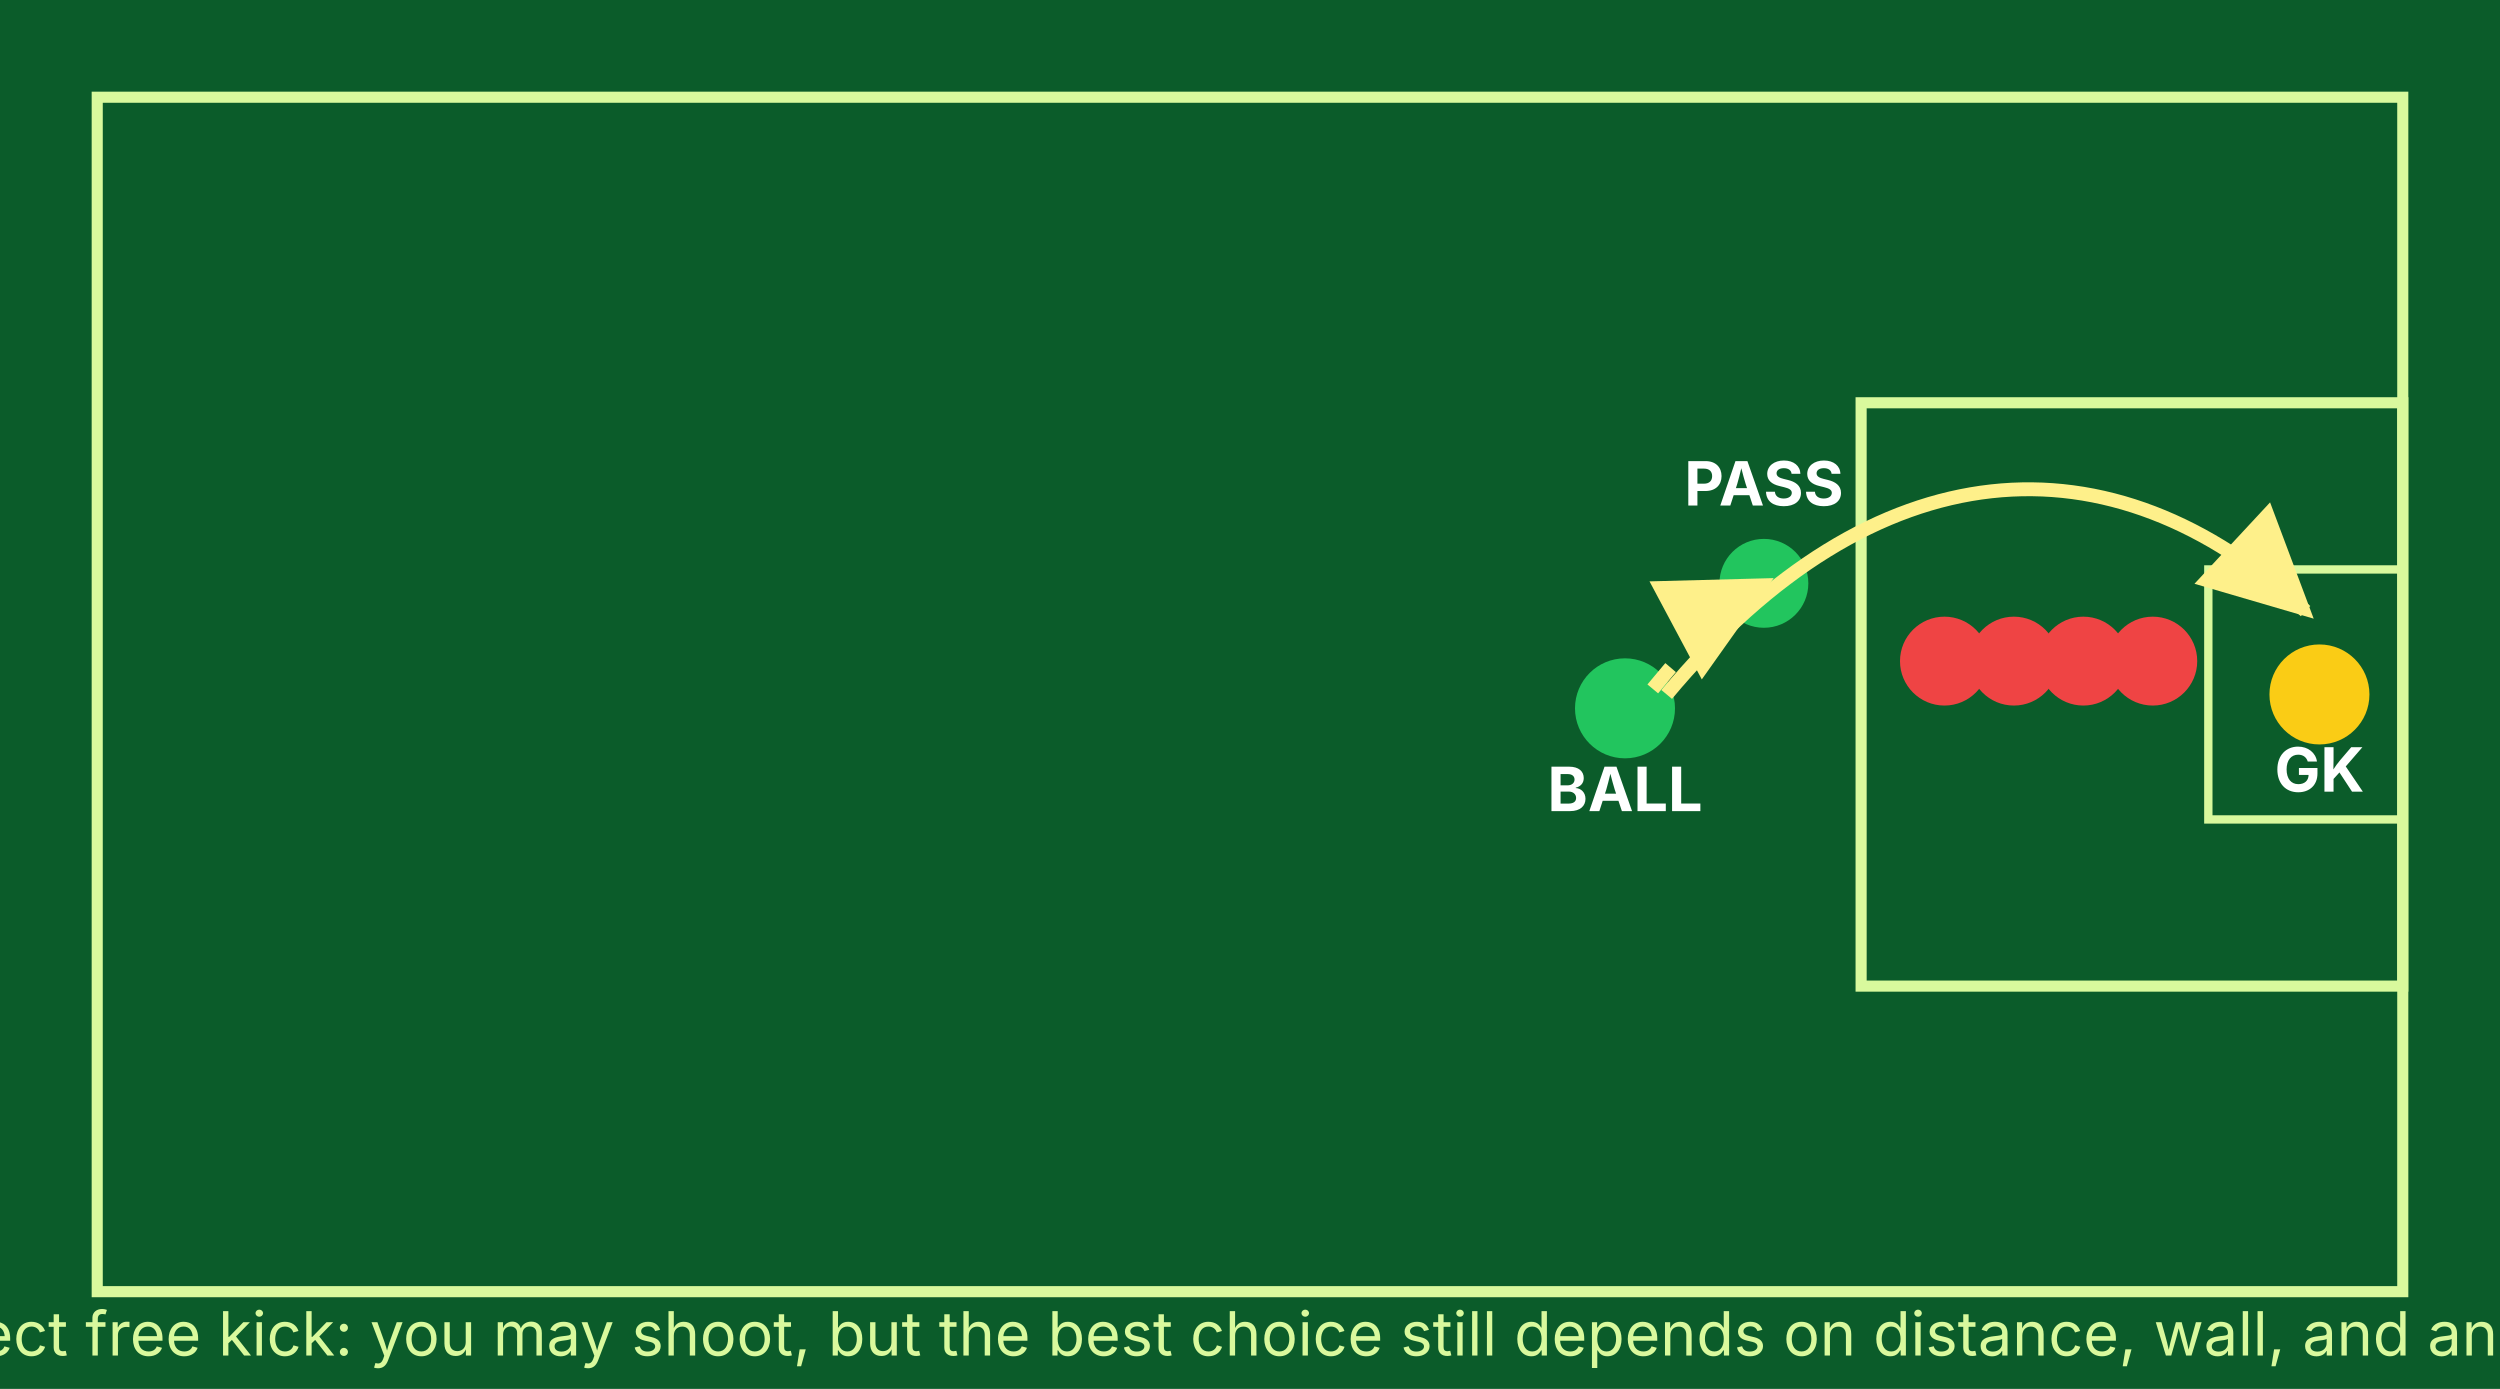
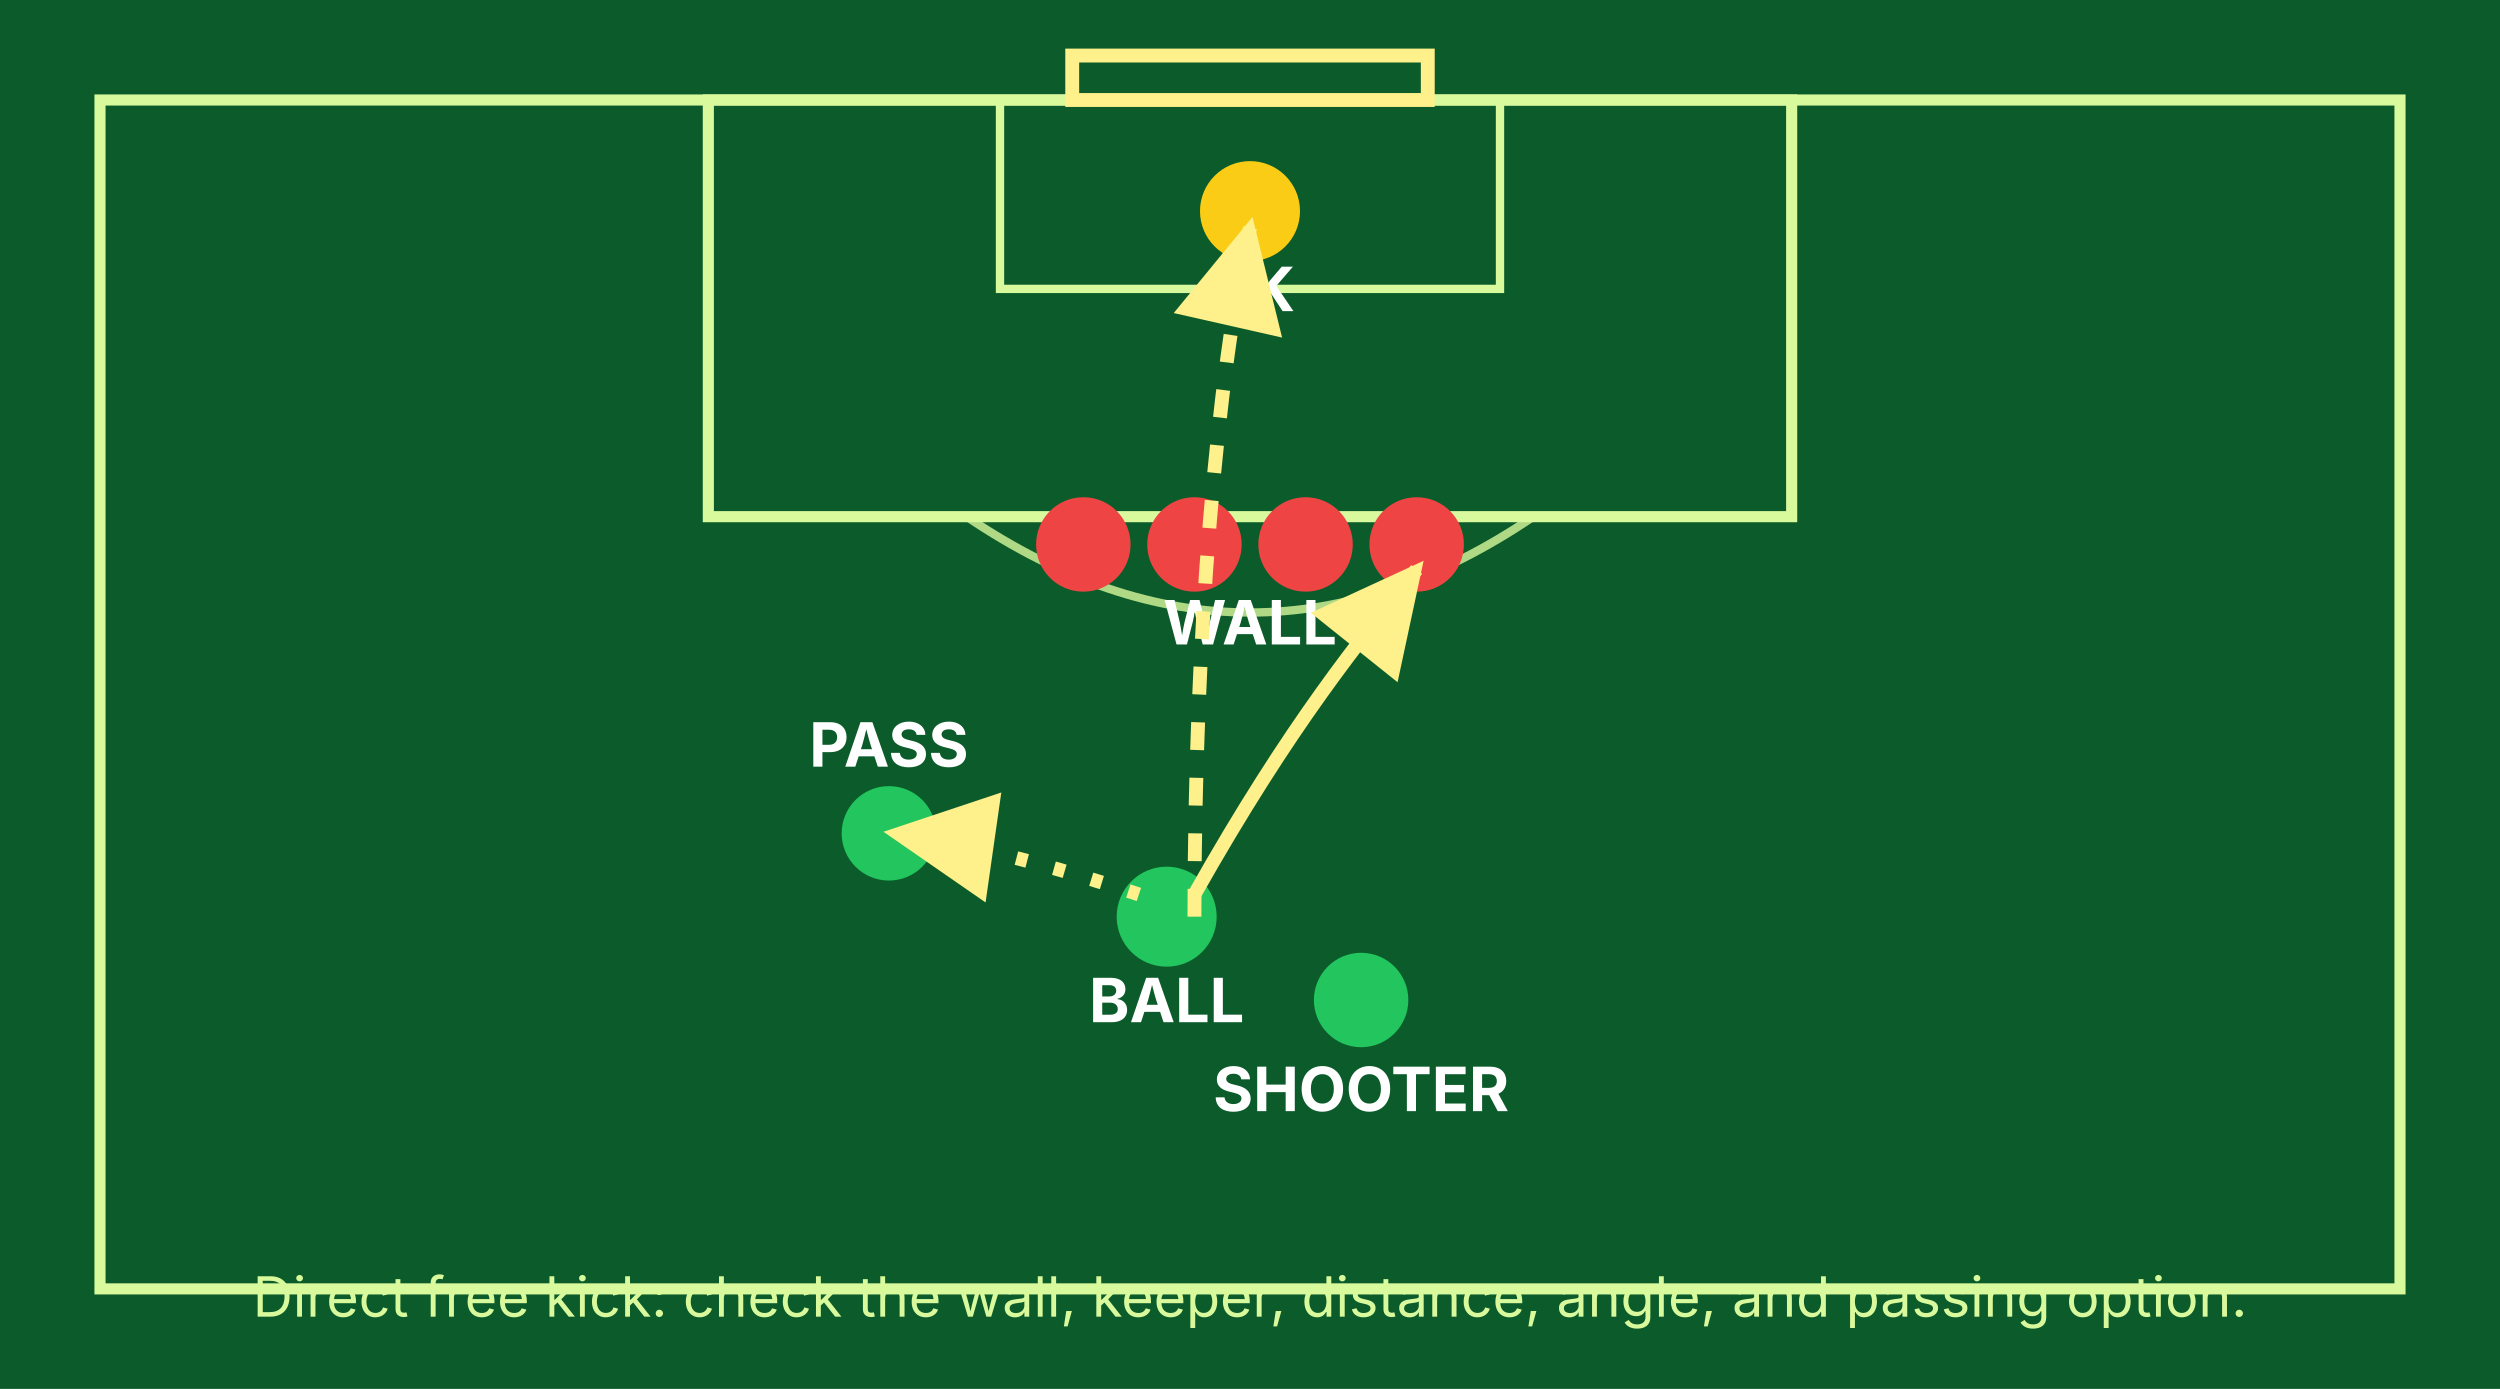
<svg xmlns="http://www.w3.org/2000/svg" viewBox="0 0 900 500" role="img" aria-labelledby="title desc">
  <rect width="900" height="500" fill="#0b5c2a" />
-   <rect x="35" y="35" width="830" height="430" fill="none" stroke="#d9f99d" stroke-width="4" />
-   <rect x="670" y="145" width="195" height="210" fill="none" stroke="#d9f99d" stroke-width="4" />
-   <rect x="795" y="205" width="70" height="90" fill="none" stroke="#d9f99d" stroke-width="3" />
-   <g font-family="Inter, Arial, sans-serif" font-size="22" font-weight="700" text-anchor="middle">
-     <circle cx="585" cy="255" r="18" fill="#22c55e" />
-     <text x="585" y="292" fill="white">BALL</text>
-     <circle cx="635" cy="210" r="16" fill="#22c55e" />
-     <text x="635" y="182" fill="white">PASS</text>
-     <circle cx="835" cy="250" r="18" fill="#facc15" />
-     <text x="835" y="285" fill="white">GK</text>
-     <circle cx="700" cy="238" r="16" fill="#ef4444" />
-     <circle cx="725" cy="238" r="16" fill="#ef4444" />
-     <circle cx="750" cy="238" r="16" fill="#ef4444" />
-     <circle cx="775" cy="238" r="16" fill="#ef4444" />
-   </g>
+   <rect x="36" y="36" width="828" height="428" fill="none" stroke="#d9f99d" stroke-width="4" />
+   <rect x="255" y="36" width="390" height="150" fill="none" stroke="#d9f99d" stroke-width="4" />
+   <rect x="360" y="36" width="180" height="68" fill="none" stroke="#d9f99d" stroke-width="3" />
+   <rect x="386" y="20" width="128" height="16" fill="none" stroke="#fef08a" stroke-width="5" />
+   <path d="M348 186 Q450 255 552 186" fill="none" stroke="#d9f99d" stroke-width="3" opacity=".8" />
  <defs>
    <marker id="arrow" viewBox="0 0 10 10" refX="9" refY="5" markerWidth="8" markerHeight="8" orient="auto">
      <path d="M0 0 10 5 0 10z" fill="#fef08a" />
    </marker>
  </defs>
-   <path d="M600 250 C675 160 760 155 830 220" fill="none" stroke="#fef08a" stroke-width="5" marker-end="url(#arrow)" />
-   <path d="M595 248 C610 230 620 218 635 210" fill="none" stroke="#fef08a" stroke-width="5" marker-end="url(#arrow)" stroke-dasharray="10 10" />
-   <text x="450" y="488" fill="#d9f99d" font-family="Inter, Arial, sans-serif" font-size="22" text-anchor="middle">Direct free kick: you may shoot, but the best choice still depends on distance, wall, and angle.</text>
+   <g font-family="Inter, Arial, sans-serif" font-size="22" font-weight="700" text-anchor="middle">
+     <circle cx="450" cy="76" r="18" fill="#facc15" />
+     <text x="450" y="112" fill="white">GK</text>
+     <circle cx="390" cy="196" r="17" fill="#ef4444" />
+     <circle cx="430" cy="196" r="17" fill="#ef4444" />
+     <circle cx="470" cy="196" r="17" fill="#ef4444" />
+     <circle cx="510" cy="196" r="17" fill="#ef4444" />
+     <text x="450" y="232" fill="white">WALL</text>
+     <circle cx="420" cy="330" r="18" fill="#22c55e" />
+     <text x="420" y="368" fill="white">BALL</text>
+     <circle cx="320" cy="300" r="17" fill="#22c55e" />
+     <text x="320" y="276" fill="white">PASS</text>
+     <circle cx="490" cy="360" r="17" fill="#22c55e" />
+     <text x="490" y="400" fill="white">SHOOTER</text>
+   </g>
+   <path d="M430 322 C465 260 490 230 510 205" fill="none" stroke="#fef08a" stroke-width="5" marker-end="url(#arrow)" />
+   <path d="M430 330 C430 230 438 135 450 82" fill="none" stroke="#fef08a" stroke-width="5" marker-end="url(#arrow)" stroke-dasharray="10 10" />
+   <path d="M410 322 C380 312 350 304 322 300" fill="none" stroke="#fef08a" stroke-width="5" marker-end="url(#arrow)" stroke-dasharray="4 10" />
+   <text x="450" y="474" fill="#d9f99d" font-family="Inter, Arial, sans-serif" font-size="20" text-anchor="middle">Direct free kick: check the wall, keeper, distance, angle, and passing option.</text>
</svg>
